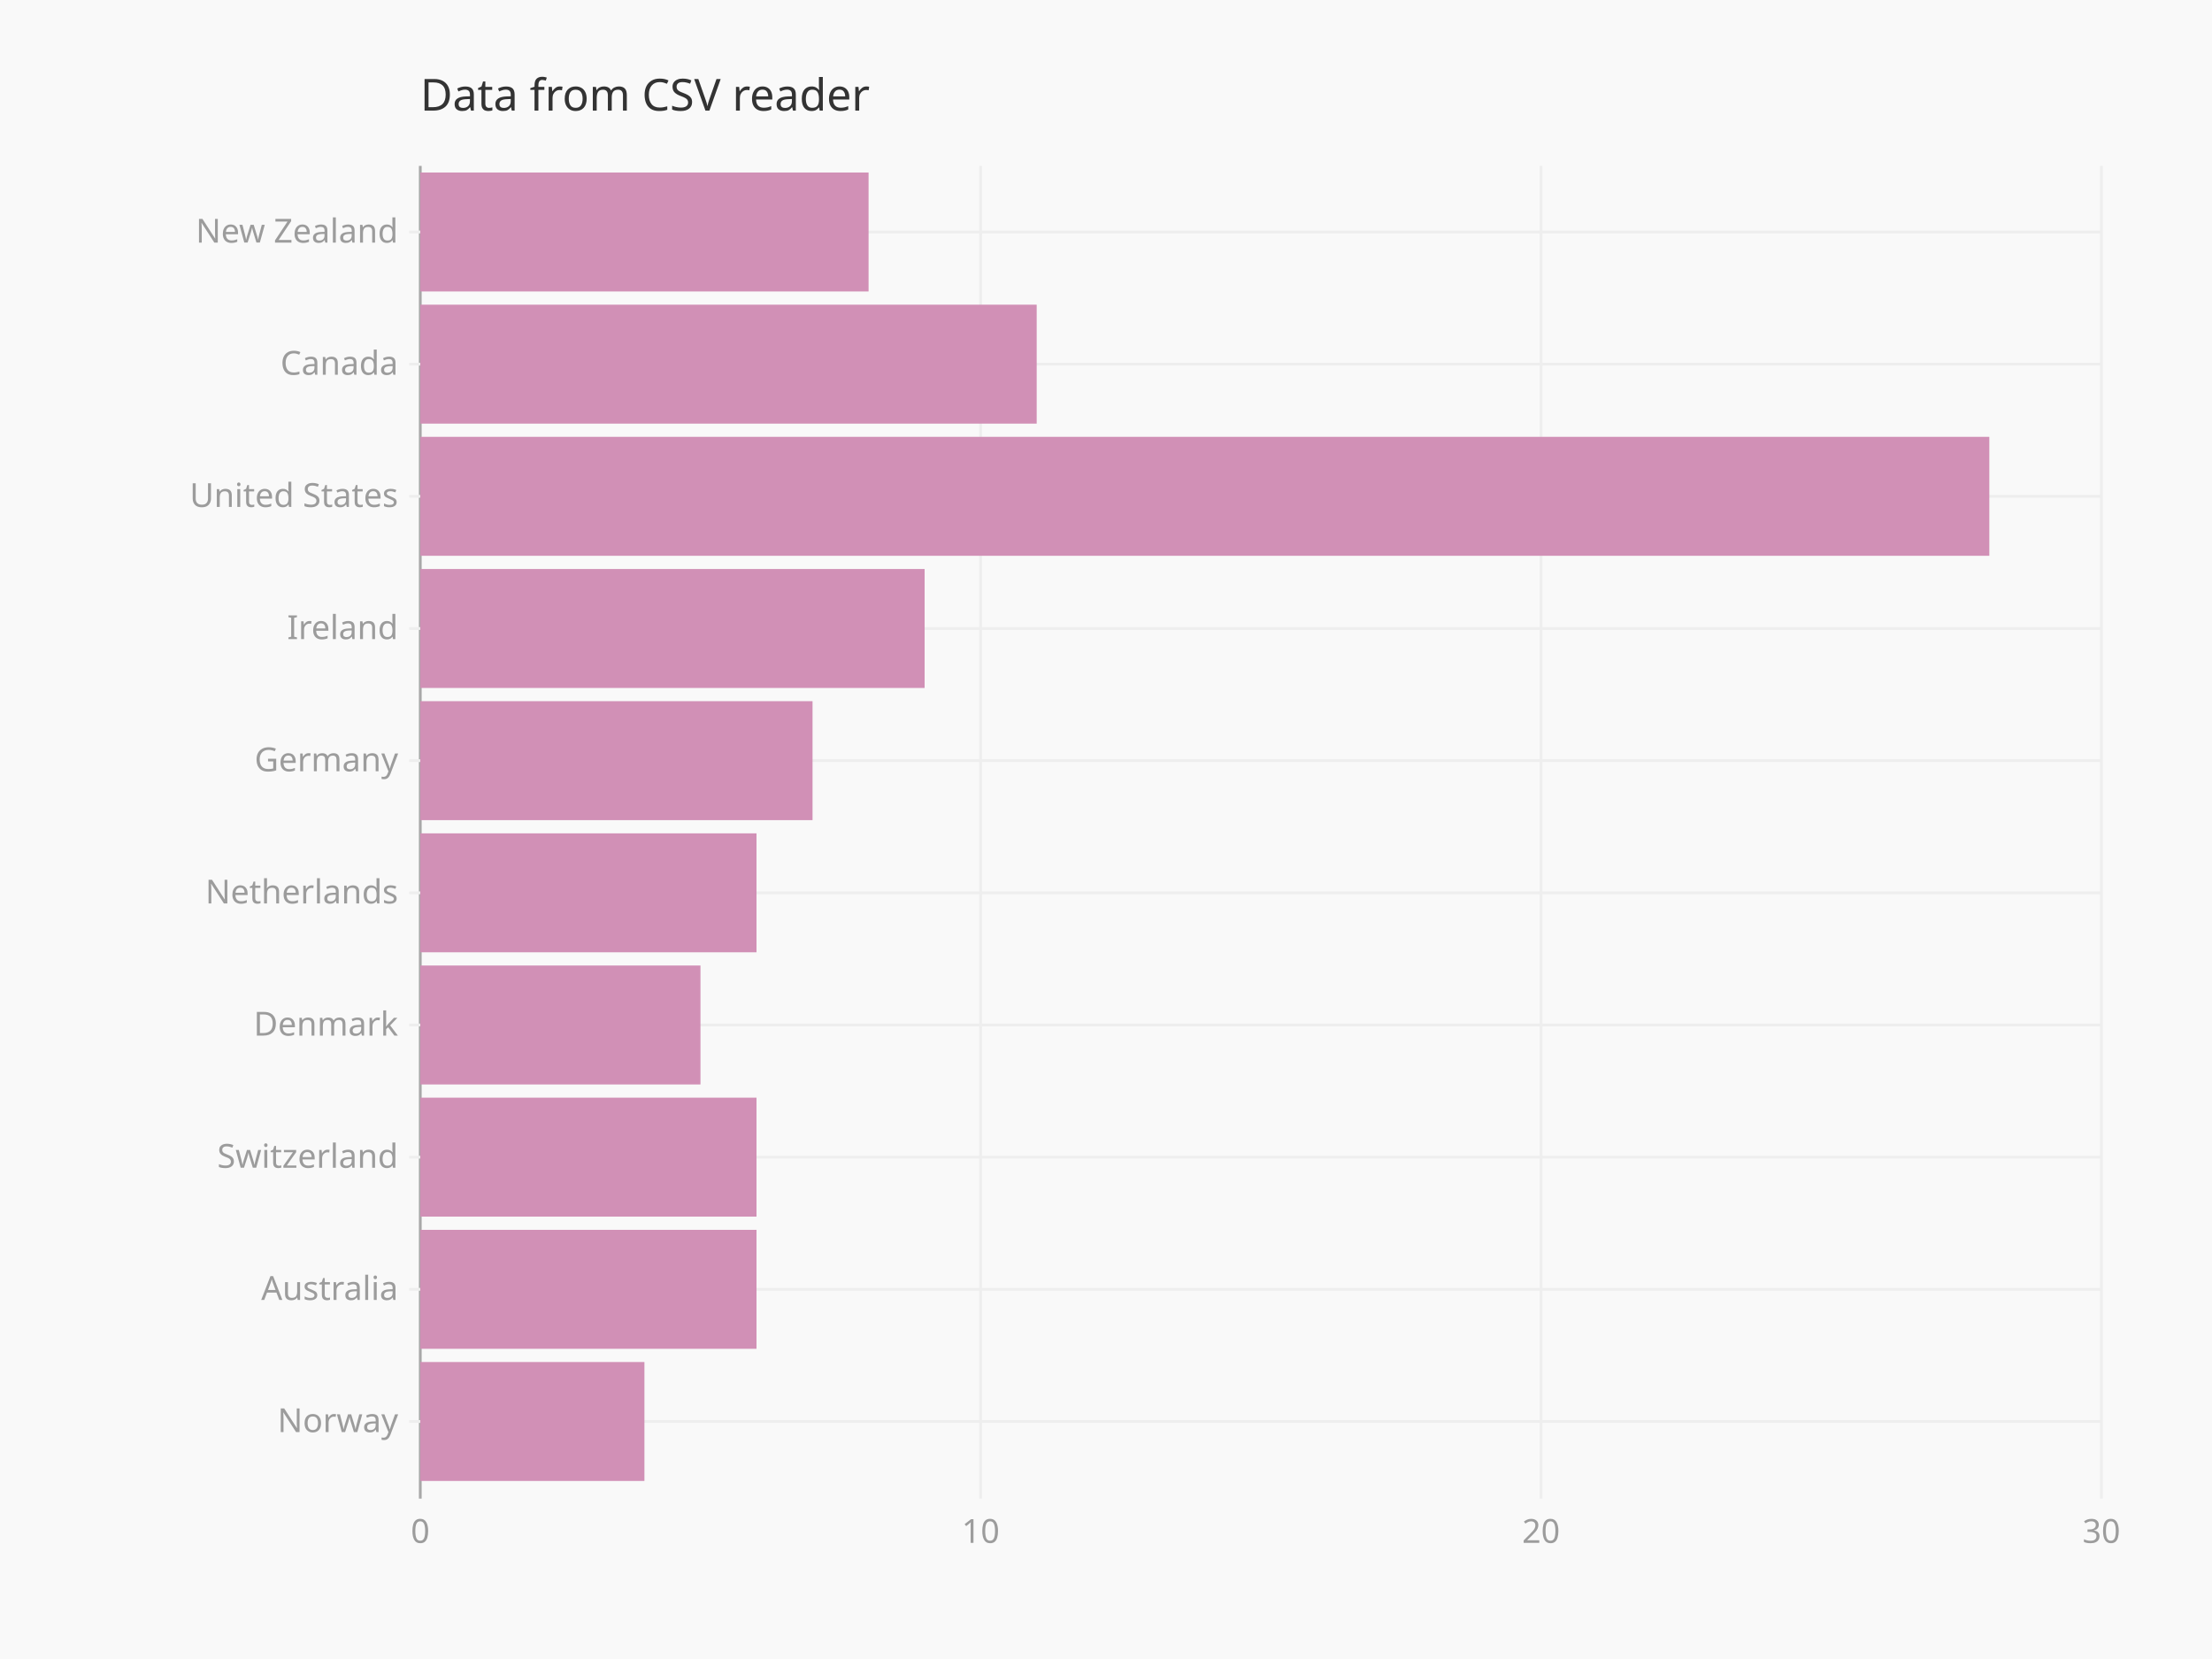
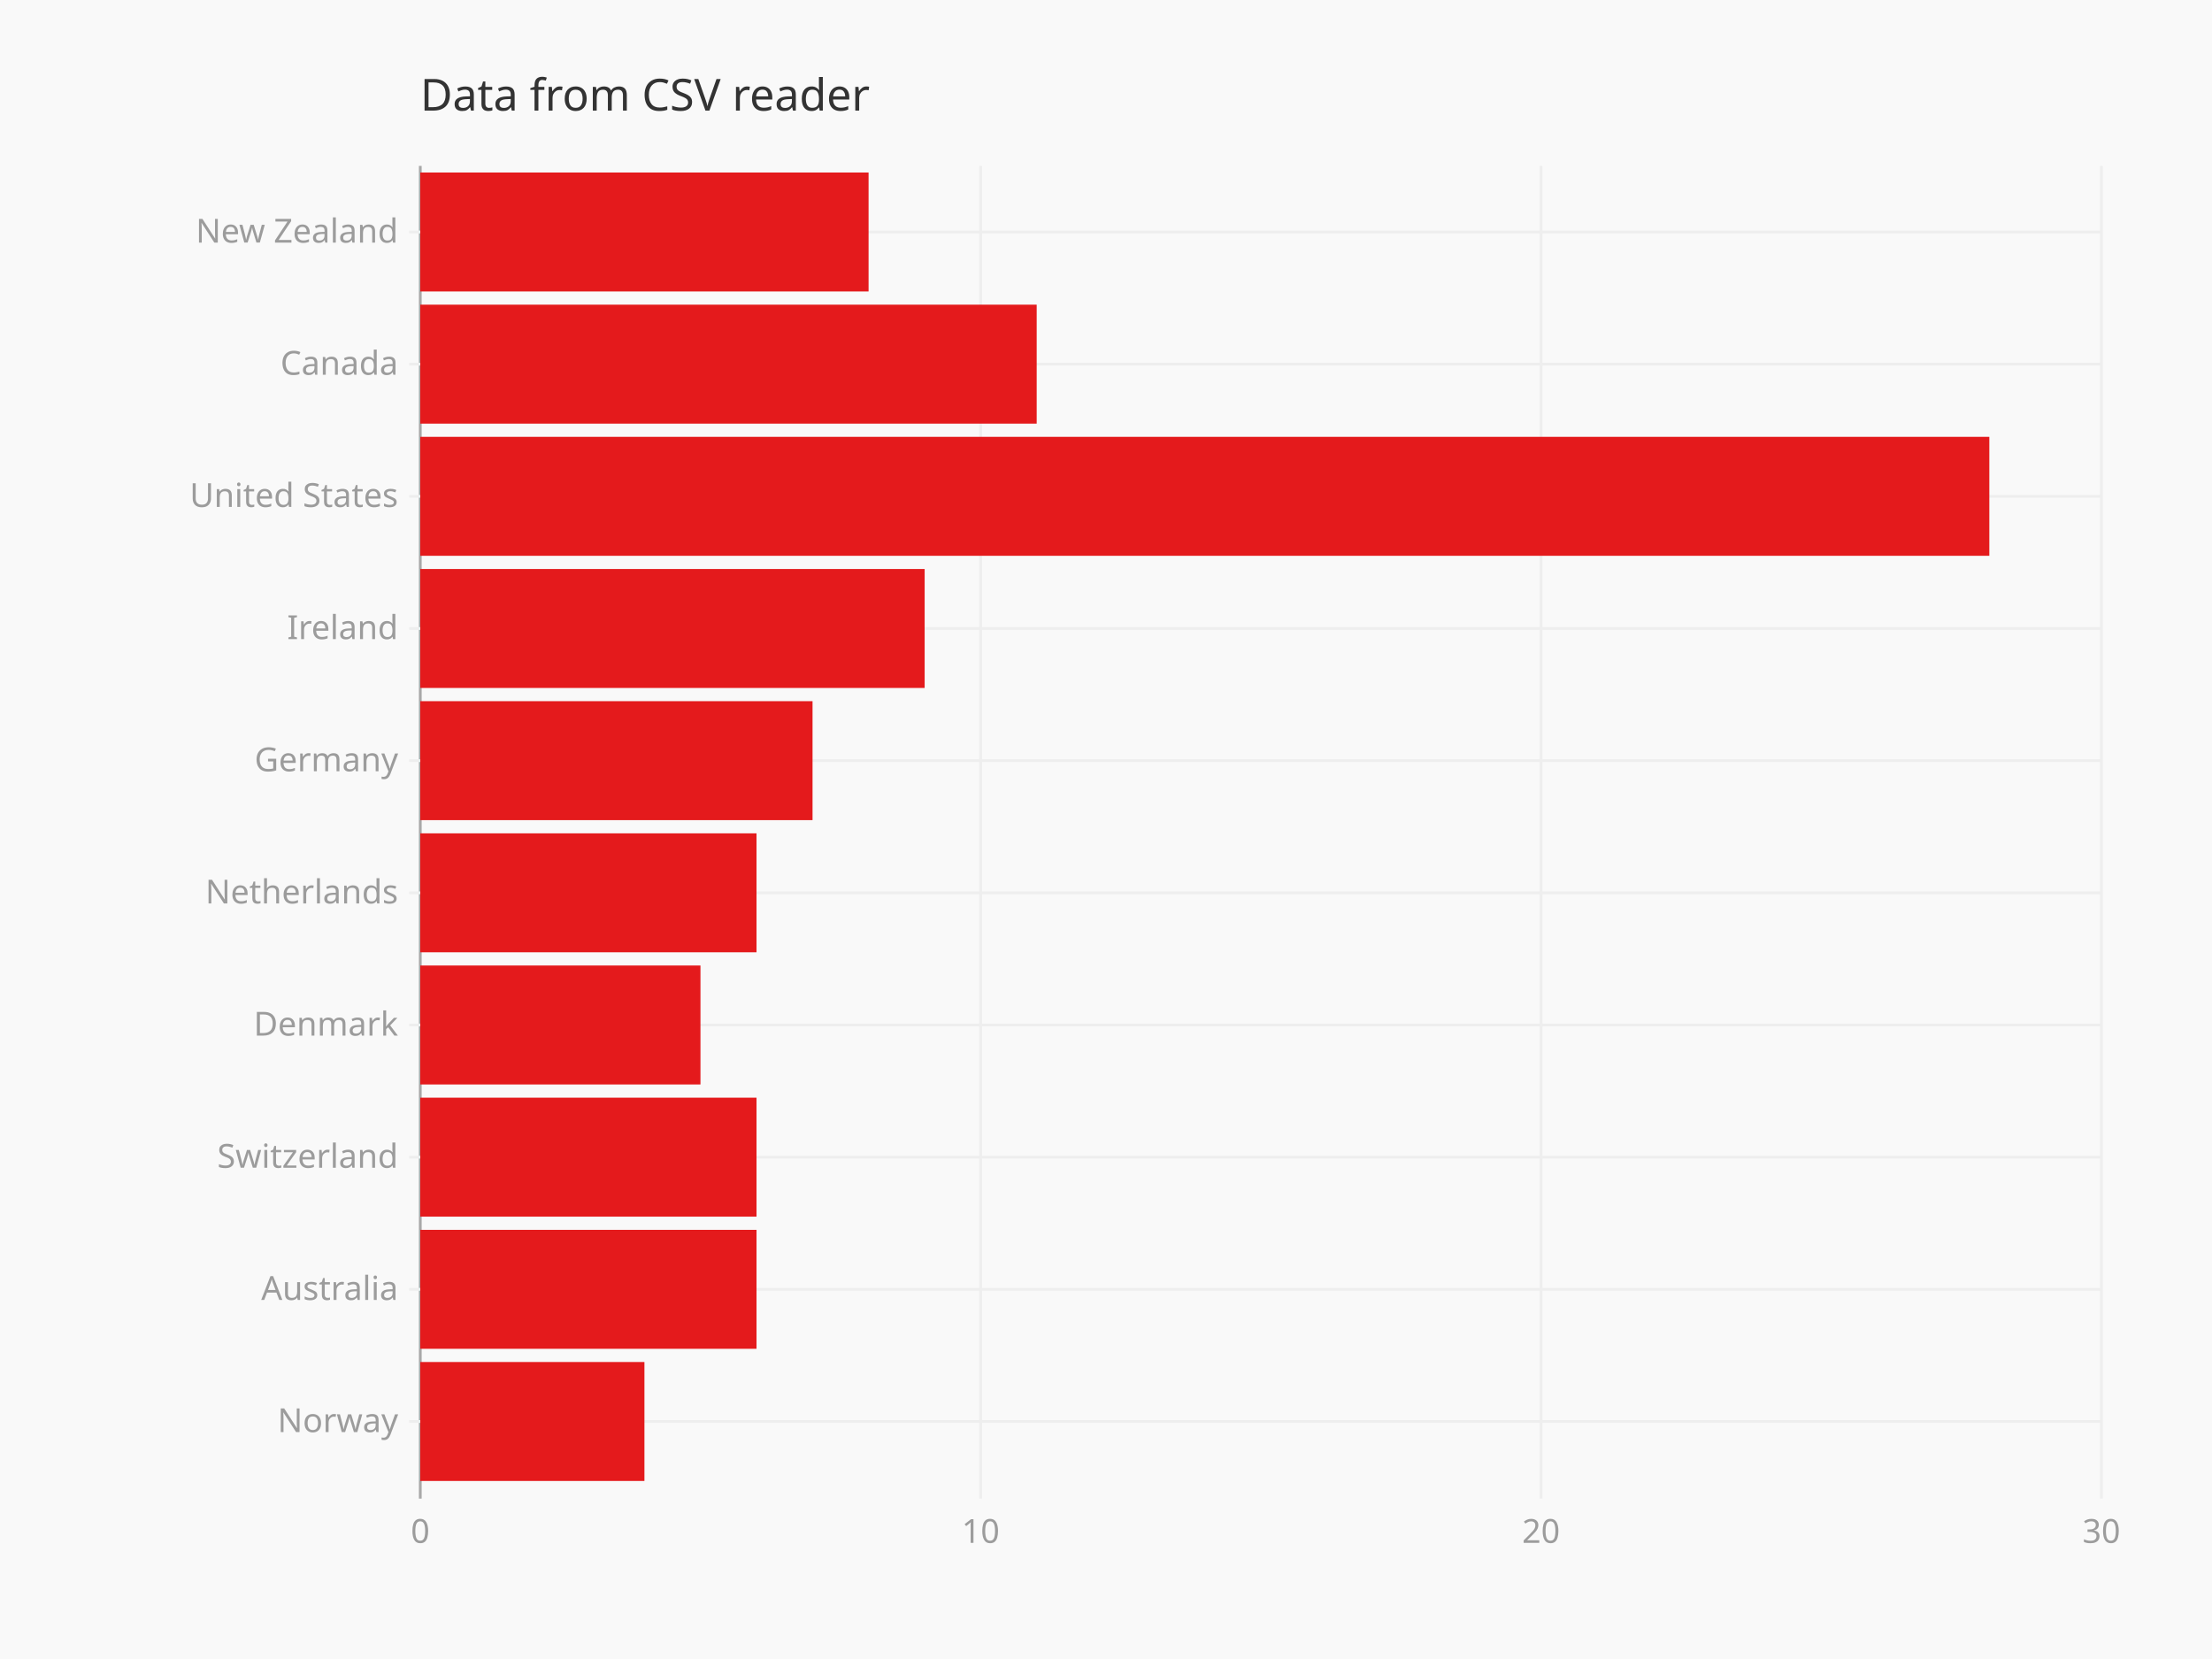
<svg xmlns="http://www.w3.org/2000/svg" height="600" version="1.1" width="800">
  <g>
    <rect fill="#f9f9f9" height="600" width="800" x="0" y="0" />
    <g transform="translate(40 40)">
      <g transform="translate(112 0)">
        <text fill="#333" font-family="Monaco" font-size="16" x="0" y="0">Data from CSV reader</text>
      </g>
      <g transform="translate(0 20)">
        <g transform="translate(112 0)">
          <g class="axis bottom">
            <g class="tick">
              <line stroke="#eee" stroke-width="1" x1="202.667" x2="202.667" y1="0" y2="482.0" />
              <text dy="1em" fill="#9c9c9c" font-family="Monaco" text-anchor="middle" x="202.667" y="486.0">10</text>
            </g>
            <g class="tick">
              <line stroke="#eee" stroke-width="1" x1="405.333" x2="405.333" y1="0" y2="482.0" />
              <text dy="1em" fill="#9c9c9c" font-family="Monaco" text-anchor="middle" x="405.333" y="486.0">20</text>
            </g>
            <g class="tick">
              <line stroke="#eee" stroke-width="1" x1="608" x2="608" y1="0" y2="482.0" />
              <text dy="1em" fill="#9c9c9c" font-family="Monaco" text-anchor="middle" x="608" y="486.0">30</text>
            </g>
            <g class="tick">
              <line stroke="#a8a8a8" stroke-width="1" x1="0" x2="0" y1="0" y2="482.0" />
              <text dy="1em" fill="#9c9c9c" font-family="Monaco" text-anchor="middle" x="0" y="486.0">0</text>
            </g>
          </g>
          <g class="axis left">
            <g class="tick">
              <line stroke="#eee" stroke-width="1" x1="-4" x2="608.0" y1="454.1" y2="454.1" />
              <text dy="0.32em" fill="#9c9c9c" font-family="Monaco" text-anchor="end" x="-8" y="454.1">Norway</text>
            </g>
            <g class="tick">
              <line stroke="#eee" stroke-width="1" x1="-4" x2="608.0" y1="406.3" y2="406.3" />
              <text dy="0.32em" fill="#9c9c9c" font-family="Monaco" text-anchor="end" x="-8" y="406.3">Australia</text>
            </g>
            <g class="tick">
              <line stroke="#eee" stroke-width="1" x1="-4" x2="608.0" y1="358.5" y2="358.5" />
              <text dy="0.32em" fill="#9c9c9c" font-family="Monaco" text-anchor="end" x="-8" y="358.5">Switzerland</text>
            </g>
            <g class="tick">
              <line stroke="#eee" stroke-width="1" x1="-4" x2="608.0" y1="310.7" y2="310.7" />
              <text dy="0.32em" fill="#9c9c9c" font-family="Monaco" text-anchor="end" x="-8" y="310.7">Denmark</text>
            </g>
            <g class="tick">
              <line stroke="#eee" stroke-width="1" x1="-4" x2="608.0" y1="262.9" y2="262.9" />
              <text dy="0.32em" fill="#9c9c9c" font-family="Monaco" text-anchor="end" x="-8" y="262.9">Netherlands</text>
            </g>
            <g class="tick">
              <line stroke="#eee" stroke-width="1" x1="-4" x2="608.0" y1="215.1" y2="215.1" />
              <text dy="0.32em" fill="#9c9c9c" font-family="Monaco" text-anchor="end" x="-8" y="215.1">Germany</text>
            </g>
            <g class="tick">
              <line stroke="#eee" stroke-width="1" x1="-4" x2="608.0" y1="167.3" y2="167.3" />
              <text dy="0.32em" fill="#9c9c9c" font-family="Monaco" text-anchor="end" x="-8" y="167.3">Ireland</text>
            </g>
            <g class="tick">
              <line stroke="#eee" stroke-width="1" x1="-4" x2="608.0" y1="119.5" y2="119.5" />
              <text dy="0.32em" fill="#9c9c9c" font-family="Monaco" text-anchor="end" x="-8" y="119.5">United States</text>
            </g>
            <g class="tick">
              <line stroke="#eee" stroke-width="1" x1="-4" x2="608.0" y1="71.7" y2="71.7" />
              <text dy="0.32em" fill="#9c9c9c" font-family="Monaco" text-anchor="end" x="-8" y="71.7">Canada</text>
            </g>
            <g class="tick">
              <line stroke="#eee" stroke-width="1" x1="-4" x2="608.0" y1="23.9" y2="23.9" />
              <text dy="0.32em" fill="#9c9c9c" font-family="Monaco" text-anchor="end" x="-8" y="23.9">New Zealand</text>
            </g>
          </g>
          <g>
            <g class="series bars">
-               <rect fill="#d190b6" height="43.02" width="162.133" x="0" y="2.39" />
-               <rect fill="#d190b6" height="43.02" width="222.933" x="0" y="50.19" />
-               <rect fill="#d190b6" height="43.02" width="567.467" x="0" y="97.99" />
-               <rect fill="#d190b6" height="43.02" width="182.4" x="0" y="145.79" />
-               <rect fill="#d190b6" height="43.02" width="141.867" x="0" y="193.59" />
-               <rect fill="#d190b6" height="43.02" width="121.6" x="0" y="241.39" />
-               <rect fill="#d190b6" height="43.02" width="101.333" x="0" y="289.19" />
-               <rect fill="#d190b6" height="43.02" width="121.6" x="0" y="336.99" />
-               <rect fill="#d190b6" height="43.02" width="121.6" x="0" y="384.79" />
-               <rect fill="#d190b6" height="43.02" width="81.067" x="0" y="432.59" />
+               <rect fill="#e41a1c" height="43.02" width="162.133" x="0" y="2.39" />
+               <rect fill="#e41a1c" height="43.02" width="222.933" x="0" y="50.19" />
+               <rect fill="#e41a1c" height="43.02" width="567.467" x="0" y="97.99" />
+               <rect fill="#e41a1c" height="43.02" width="182.4" x="0" y="145.79" />
+               <rect fill="#e41a1c" height="43.02" width="141.867" x="0" y="193.59" />
+               <rect fill="#e41a1c" height="43.02" width="121.6" x="0" y="241.39" />
+               <rect fill="#e41a1c" height="43.02" width="101.333" x="0" y="289.19" />
+               <rect fill="#e41a1c" height="43.02" width="121.6" x="0" y="336.99" />
+               <rect fill="#e41a1c" height="43.02" width="121.6" x="0" y="384.79" />
+               <rect fill="#e41a1c" height="43.02" width="81.067" x="0" y="432.59" />
            </g>
          </g>
        </g>
      </g>
    </g>
  </g>
</svg>
